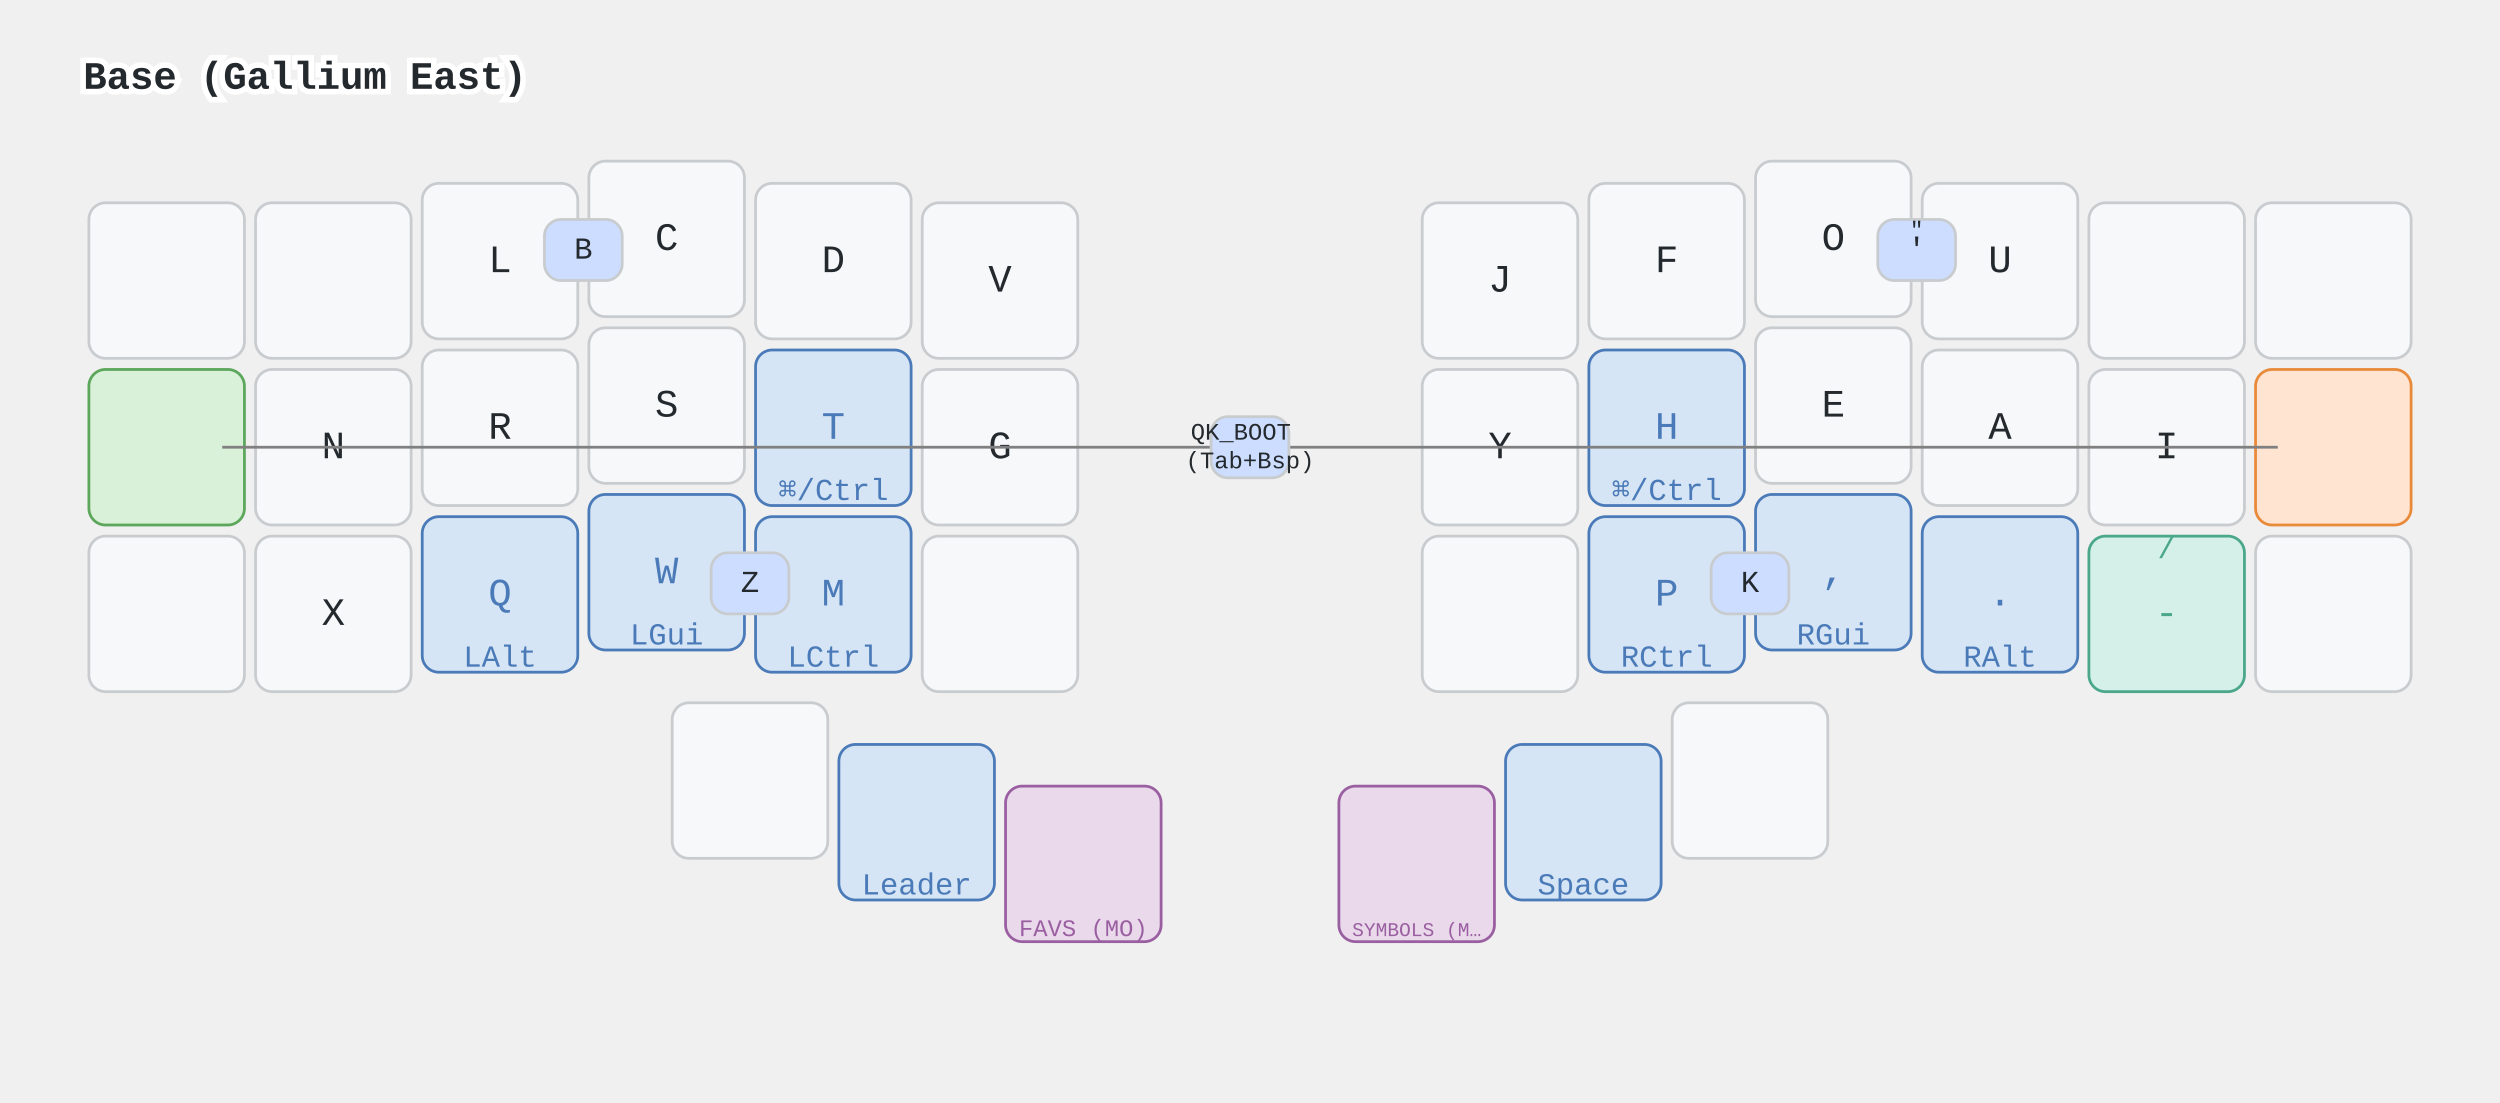
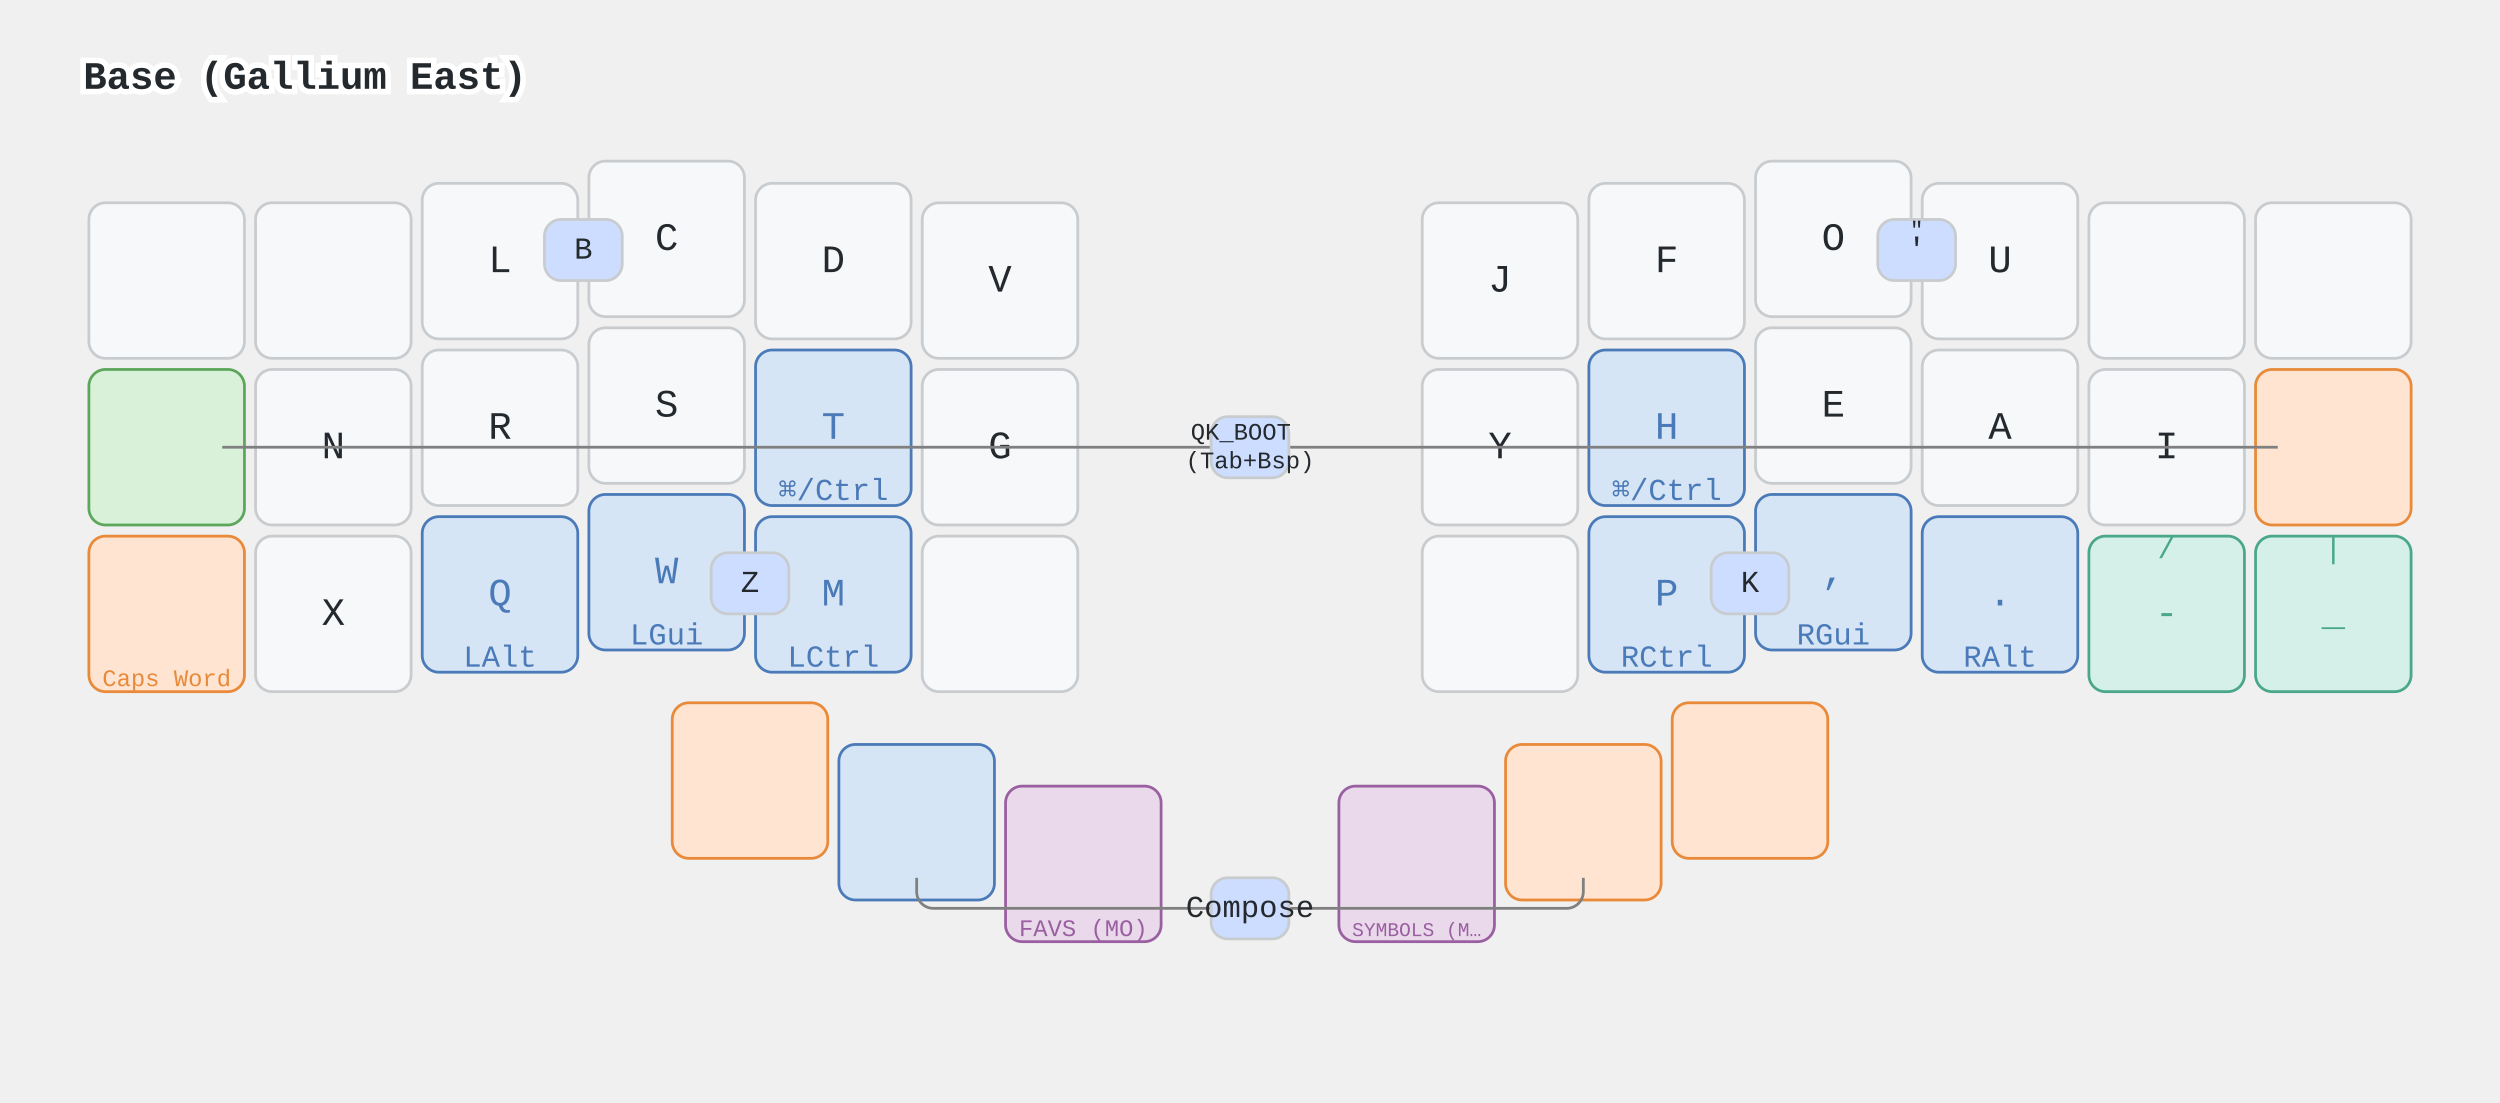
<svg xmlns="http://www.w3.org/2000/svg" xmlns:xlink="http://www.w3.org/1999/xlink" width="900" height="397" viewBox="0 0 900 397" class="keymap">
  <defs>/* start glyphs */
<svg id="mdi:apple-keyboard-shift">
      <svg id="mdi-apple-keyboard-shift" viewBox="0 0 24 24">
        <path d="M15,18V12H17.17L12,6.83L6.83,12H9V18H15M12,4L22,14H17V20H7V14H2L12,4Z" />
      </svg>
    </svg>
    <svg id="mdi:backspace-outline">
      <svg id="mdi-backspace-outline" viewBox="0 0 24 24">
        <path d="M19,15.59L17.59,17L14,13.41L10.41,17L9,15.59L12.59,12L9,8.41L10.41,7L14,10.59L17.59,7L19,8.41L15.41,12L19,15.59M22,3A2,2 0 0,1 24,5V19A2,2 0 0,1 22,21H7C6.31,21 5.77,20.64 5.41,20.11L0,12L5.41,3.88C5.77,3.35 6.31,3 7,3H22M22,5H7L2.28,12L7,19H22V5Z" />
+       </svg>
+     </svg>
+     <svg id="mdi:format-letter-case-upper">
+       <svg id="mdi-format-letter-case-upper" viewBox="0 0 24 24">
+         <path d="M20.06,18C20,17.83 19.91,17.54 19.86,17.11C19.19,17.81 18.38,18.16 17.45,18.16C16.62,18.16 15.93,17.92 15.4,17.45C14.87,17 14.6,16.39 14.6,15.66C14.6,14.78 14.93,14.1 15.6,13.61C16.27,13.12 17.21,12.88 18.43,12.88H19.83V12.24C19.83,11.75 19.68,11.36 19.38,11.07C19.08,10.78 18.63,10.64 18.05,10.64C17.53,10.64 17.1,10.76 16.75,11C16.4,11.25 16.23,11.54 16.23,11.89H14.77C14.77,11.46 14.92,11.05 15.22,10.65C15.5,10.25 15.93,9.94 16.44,9.71C16.95,9.5 17.5,9.36 18.13,9.36C19.11,9.36 19.87,9.6 20.42,10.09C20.97,10.58 21.26,11.25 21.28,12.11V16C21.28,16.8 21.38,17.42 21.58,17.88V18H20.06M17.66,16.88C18.11,16.88 18.54,16.77 18.95,16.56C19.35,16.35 19.65,16.07 19.83,15.73V14.16H18.7C16.93,14.16 16.04,14.63 16.04,15.57C16.04,16 16.19,16.3 16.5,16.53C16.8,16.76 17.18,16.88 17.66,16.88M5.46,13.71H9.53L7.5,8.29L5.46,13.71M6.64,6H8.36L13.07,18H11.14L10.17,15.43H4.82L3.86,18H1.93L6.64,6M2,20H13V22H2V20Z" />
+       </svg>
+     </svg>
+     <svg id="mdi:keyboard-esc">
+       <svg id="mdi-keyboard-esc" viewBox="0 0 24 24">
+         <path d="M1 7H7V9H3V11H7V13H3V15H7V17H1V7M11 7H15V9H11V11H13C14.11 11 15 11.9 15 13V15C15 16.11 14.11 17 13 17H9V15H13V13H11C9.9 13 9 12.11 9 11V9C9 7.9 9.9 7 11 7M19 7H21C22.11 7 23 7.9 23 9V10H21V9H19V15H21V14H23V15C23 16.11 22.11 17 21 17H19C17.9 17 17 16.11 17 15V9C17 7.9 17.9 7 19 7Z" />
+       </svg>
+     </svg>
+     <svg id="mdi:keyboard-return">
+       <svg id="mdi-keyboard-return" viewBox="0 0 24 24">
+         <path d="M19,7V11H5.83L9.41,7.41L8,6L2,12L8,18L9.41,16.58L5.83,13H21V7H19Z" />
+       </svg>
+     </svg>
+     <svg id="mdi:keyboard-space">
+       <svg id="mdi-keyboard-space" viewBox="0 0 24 24">
+         <path d="M3 15H5V19H19V15H21V19C21 20.1 20.1 21 19 21H5C3.9 21 3 20.1 3 19V15Z" />
      </svg>
    </svg>
    <svg id="mdi:keyboard-tab">
      <svg id="mdi-keyboard-tab" viewBox="0 0 24 24">
        <path d="M20,18H22V6H20M11.59,7.41L15.17,11H1V13H15.17L11.59,16.58L13,18L19,12L13,6L11.59,7.41Z" />
      </svg>
    </svg>
    <svg id="mdi:layers-outline">
      <svg id="mdi-layers-outline" viewBox="0 0 24 24">
        <path d="M12,18.54L19.37,12.8L21,14.07L12,21.07L3,14.07L4.62,12.81L12,18.54M12,16L3,9L12,2L21,9L12,16M12,4.53L6.26,9L12,13.47L17.74,9L12,4.53Z" />
      </svg>
    </svg>
  </defs>/* end glyphs */
<style>/* inherit to force styles through use tags */
svg path {
    fill: inherit;
}

/* font and background color specifications */
svg.keymap {
    font-family: SFMono-Regular,Consolas,Liberation Mono,Menlo,monospace;
    font-size: 14px;
    font-kerning: normal;
    text-rendering: optimizeLegibility;
    fill: #24292e;
}

/* default key styling */
rect.key {
    fill: #f6f8fa;
}

rect.key, rect.combo {
    stroke: #c9cccf;
    stroke-width: 1;
}

/* default key side styling, only used is draw_key_sides is set */
rect.side {
    filter: brightness(90%);
}

/* color accent for combo boxes */
rect.combo, rect.combo-separate {
    fill: #cdf;
}

/* color accent for held keys */
rect.held, rect.combo.held {
    fill: #fdd;
}

/* color accent for ghost (optional) keys */
rect.ghost, rect.combo.ghost {
    stroke-dasharray: 4, 4;
    stroke-width: 2;
}

text {
    text-anchor: middle;
    dominant-baseline: middle;
}

/* styling for layer labels */
text.label {
    font-weight: bold;
    text-anchor: start;
    stroke: white;
    stroke-width: 4;
    paint-order: stroke;
}

/* styling for optional footer */
text.footer {
    text-anchor: end;
    dominant-baseline: auto;
    stroke: white;
    stroke-width: 4;
    paint-order: stroke;
}

/* styling for combo tap, and key non-tap label text */
text.combo, text.hold, text.shifted, text.left, text.right, text.tl, text.tr, text.bl, text.br {
    font-size: 11px;
}

text.hold, text.bl, text.br {
    text-anchor: middle;
    dominant-baseline: auto;
}

text.shifted, text.tl, text.tr {
    text-anchor: middle;
    dominant-baseline: hanging;
}

text.left, text.tl, text.bl {
    text-anchor: start;
}

text.right, text.tr, text.br {
    text-anchor: end;
}

text.layer-activator {
    text-decoration: underline;
}

/* styling for hold/shifted label text in combo box */
text.combo.hold, text.combo.shifted, text.combo.left, text.combo.right {
    font-size: 8px;
}

/* lighter symbol for transparent keys */
text.trans {
    fill: #7b7e81;
}

/* styling for combo dendrons */
path.combo {
    stroke-width: 1;
    stroke: gray;
    fill: none;
}

/* Start Tabler Icons Cleanup */
/* cannot use height/width with glyphs */
.icon-tabler &gt; path {
    fill: inherit;
    stroke: inherit;
    stroke-width: 2;
}
/* hide tabler's default box */
.icon-tabler &gt; path[stroke="none"][fill="none"] {
    visibility: hidden;
}
/* End Tabler Icons Cleanup */

.key.modifier rect { fill: #d6e5f5; stroke: #4a7ab8; }
.key.modifier :not(rect) { fill: #4a7ab8; }
.key.nav rect { fill: #d9f0d9; stroke: #5ca75c; }
.key.nav :not(rect) { fill: #5ca75c; }
.key.editing rect { fill: #ffe4d1; stroke: #e88a3a; }
.key.editing :not(rect) { fill: #e88a3a; }
.key.layer rect { fill: #ead9eb; stroke: #9a5fa1; }
.key.layer :not(rect) { fill: #9a5fa1; }
.key.system rect { fill: #fff4d1; stroke: #e8b52a; }
.key.system :not(rect) { fill: #e8b52a; }
.key.symbol rect { fill: #d4f0e8; stroke: #4aa78a; }
.key.symbol :not(rect) { fill: #4aa78a; }
.key.accent rect { fill: #ffe0d6; stroke: #e86d4a; }
.key.accent :not(rect) { fill: #e86d4a; }
</style>
  <g transform="translate(30, 0)" class="layer-Base (Gallium East)">
    <text x="0" y="28" class="label" id="Base-Gallium-East">Base (Gallium East)</text>
    <g transform="translate(0, 56)">
      <g transform="translate(30, 45)" class="key keypos-0">
        <rect rx="6" ry="6" x="-28" y="-28" width="56" height="56" class="key" />
      </g>
      <g transform="translate(90, 45)" class="key keypos-1">
        <rect rx="6" ry="6" x="-28" y="-28" width="56" height="56" class="key" />
      </g>
      <g transform="translate(150, 38)" class="key keypos-2">
        <rect rx="6" ry="6" x="-28" y="-28" width="56" height="56" class="key" />
        <text x="0" y="0" class="key tap">L</text>
      </g>
      <g transform="translate(210, 30)" class="key keypos-3">
        <rect rx="6" ry="6" x="-28" y="-28" width="56" height="56" class="key" />
        <text x="0" y="0" class="key tap">C</text>
      </g>
      <g transform="translate(270, 38)" class="key keypos-4">
        <rect rx="6" ry="6" x="-28" y="-28" width="56" height="56" class="key" />
        <text x="0" y="0" class="key tap">D</text>
      </g>
      <g transform="translate(330, 45)" class="key keypos-5">
        <rect rx="6" ry="6" x="-28" y="-28" width="56" height="56" class="key" />
        <text x="0" y="0" class="key tap">V</text>
      </g>
      <g transform="translate(510, 45)" class="key keypos-6">
        <rect rx="6" ry="6" x="-28" y="-28" width="56" height="56" class="key" />
        <text x="0" y="0" class="key tap">J</text>
      </g>
      <g transform="translate(570, 38)" class="key keypos-7">
        <rect rx="6" ry="6" x="-28" y="-28" width="56" height="56" class="key" />
        <text x="0" y="0" class="key tap">F</text>
      </g>
      <g transform="translate(630, 30)" class="key keypos-8">
        <rect rx="6" ry="6" x="-28" y="-28" width="56" height="56" class="key" />
        <text x="0" y="0" class="key tap">O</text>
      </g>
      <g transform="translate(690, 38)" class="key keypos-9">
        <rect rx="6" ry="6" x="-28" y="-28" width="56" height="56" class="key" />
        <text x="0" y="0" class="key tap">U</text>
      </g>
      <g transform="translate(750, 45)" class="key keypos-10">
        <rect rx="6" ry="6" x="-28" y="-28" width="56" height="56" class="key" />
      </g>
      <g transform="translate(810, 45)" class="key keypos-11">
        <rect rx="6" ry="6" x="-28" y="-28" width="56" height="56" class="key" />
      </g>
      <g transform="translate(30, 105)" class="key nav keypos-12">
        <rect rx="6" ry="6" x="-28" y="-28" width="56" height="56" class="key nav" />
        <use href="#mdi:keyboard-tab" xlink:href="#mdi:keyboard-tab" x="-7" y="-7" height="14" width="14.0" class="key nav tap glyph mdi:keyboard-tab" />
      </g>
      <g transform="translate(90, 105)" class="key keypos-13">
        <rect rx="6" ry="6" x="-28" y="-28" width="56" height="56" class="key" />
        <text x="0" y="0" class="key tap">N</text>
      </g>
      <g transform="translate(150, 98)" class="key keypos-14">
        <rect rx="6" ry="6" x="-28" y="-28" width="56" height="56" class="key" />
        <text x="0" y="0" class="key tap">R</text>
      </g>
      <g transform="translate(210, 90)" class="key keypos-15">
        <rect rx="6" ry="6" x="-28" y="-28" width="56" height="56" class="key" />
        <text x="0" y="0" class="key tap">S</text>
      </g>
      <g transform="translate(270, 98)" class="key modifier keypos-16">
        <rect rx="6" ry="6" x="-28" y="-28" width="56" height="56" class="key modifier" />
        <text x="0" y="0" class="key modifier tap">T</text>
        <text x="0" y="26" class="key modifier hold">⌘/Ctrl</text>
      </g>
      <g transform="translate(330, 105)" class="key keypos-17">
        <rect rx="6" ry="6" x="-28" y="-28" width="56" height="56" class="key" />
        <text x="0" y="0" class="key tap">G</text>
      </g>
      <g transform="translate(510, 105)" class="key keypos-18">
        <rect rx="6" ry="6" x="-28" y="-28" width="56" height="56" class="key" />
        <text x="0" y="0" class="key tap">Y</text>
      </g>
      <g transform="translate(570, 98)" class="key modifier keypos-19">
        <rect rx="6" ry="6" x="-28" y="-28" width="56" height="56" class="key modifier" />
        <text x="0" y="0" class="key modifier tap">H</text>
        <text x="0" y="26" class="key modifier hold">⌘/Ctrl</text>
      </g>
      <g transform="translate(630, 90)" class="key keypos-20">
        <rect rx="6" ry="6" x="-28" y="-28" width="56" height="56" class="key" />
        <text x="0" y="0" class="key tap">E</text>
      </g>
      <g transform="translate(690, 98)" class="key keypos-21">
        <rect rx="6" ry="6" x="-28" y="-28" width="56" height="56" class="key" />
        <text x="0" y="0" class="key tap">A</text>
      </g>
      <g transform="translate(750, 105)" class="key keypos-22">
        <rect rx="6" ry="6" x="-28" y="-28" width="56" height="56" class="key" />
        <text x="0" y="0" class="key tap">I</text>
      </g>
      <g transform="translate(810, 105)" class="key editing keypos-23">
        <rect rx="6" ry="6" x="-28" y="-28" width="56" height="56" class="key editing" />
        <use href="#mdi:backspace-outline" xlink:href="#mdi:backspace-outline" x="-7" y="-7" height="14" width="14.0" class="key editing tap glyph mdi:backspace-outline" />
      </g>
-       <g transform="translate(30, 165)" class="key keypos-24">
-         <rect rx="6" ry="6" x="-28" y="-28" width="56" height="56" class="key" />
+       <g transform="translate(30, 165)" class="key editing keypos-24">
+         <rect rx="6" ry="6" x="-28" y="-28" width="56" height="56" class="key editing" />
+         <use href="#mdi:format-letter-case-upper" xlink:href="#mdi:format-letter-case-upper" x="-7" y="-7" height="14" width="14.0" class="key editing tap glyph mdi:format-letter-case-upper" />
+         <text x="0" y="26" class="key editing hold">
+           <tspan style="font-size: 78%">Caps Word</tspan>
+         </text>
      </g>
      <g transform="translate(90, 165)" class="key keypos-25">
        <rect rx="6" ry="6" x="-28" y="-28" width="56" height="56" class="key" />
        <text x="0" y="0" class="key tap">X</text>
      </g>
      <g transform="translate(150, 158)" class="key modifier keypos-26">
        <rect rx="6" ry="6" x="-28" y="-28" width="56" height="56" class="key modifier" />
        <text x="0" y="0" class="key modifier tap">Q</text>
        <text x="0" y="26" class="key modifier hold">LAlt</text>
      </g>
      <g transform="translate(210, 150)" class="key modifier keypos-27">
        <rect rx="6" ry="6" x="-28" y="-28" width="56" height="56" class="key modifier" />
        <text x="0" y="0" class="key modifier tap">W</text>
        <text x="0" y="26" class="key modifier hold">LGui</text>
      </g>
      <g transform="translate(270, 158)" class="key modifier keypos-28">
        <rect rx="6" ry="6" x="-28" y="-28" width="56" height="56" class="key modifier" />
        <text x="0" y="0" class="key modifier tap">M</text>
        <text x="0" y="26" class="key modifier hold">LCtrl</text>
      </g>
      <g transform="translate(330, 165)" class="key keypos-29">
        <rect rx="6" ry="6" x="-28" y="-28" width="56" height="56" class="key" />
      </g>
      <g transform="translate(510, 165)" class="key keypos-30">
        <rect rx="6" ry="6" x="-28" y="-28" width="56" height="56" class="key" />
      </g>
      <g transform="translate(570, 158)" class="key modifier keypos-31">
        <rect rx="6" ry="6" x="-28" y="-28" width="56" height="56" class="key modifier" />
        <text x="0" y="0" class="key modifier tap">P</text>
        <text x="0" y="26" class="key modifier hold">RCtrl</text>
      </g>
      <g transform="translate(630, 150)" class="key modifier keypos-32">
        <rect rx="6" ry="6" x="-28" y="-28" width="56" height="56" class="key modifier" />
        <text x="0" y="0" class="key modifier tap">,</text>
        <text x="0" y="26" class="key modifier hold">RGui</text>
      </g>
      <g transform="translate(690, 158)" class="key modifier keypos-33">
        <rect rx="6" ry="6" x="-28" y="-28" width="56" height="56" class="key modifier" />
        <text x="0" y="0" class="key modifier tap">.</text>
        <text x="0" y="26" class="key modifier hold">RAlt</text>
      </g>
      <g transform="translate(750, 165)" class="key symbol keypos-34">
        <rect rx="6" ry="6" x="-28" y="-28" width="56" height="56" class="key symbol" />
        <text x="0" y="0" class="key symbol tap">-</text>
        <text x="0" y="-26" class="key symbol shifted">/</text>
      </g>
-       <g transform="translate(810, 165)" class="key keypos-35">
-         <rect rx="6" ry="6" x="-28" y="-28" width="56" height="56" class="key" />
-       </g>
-       <g transform="translate(240, 225)" class="key keypos-36">
-         <rect rx="6" ry="6" x="-28" y="-28" width="56" height="56" class="key" />
+       <g transform="translate(810, 165)" class="key symbol keypos-35">
+         <rect rx="6" ry="6" x="-28" y="-28" width="56" height="56" class="key symbol" />
+         <text x="0" y="0" class="key symbol tap">_</text>
+         <text x="0" y="-26" class="key symbol shifted">|</text>
+       </g>
+       <g transform="translate(240, 225)" class="key editing keypos-36">
+         <rect rx="6" ry="6" x="-28" y="-28" width="56" height="56" class="key editing" />
+         <use href="#mdi:keyboard-esc" xlink:href="#mdi:keyboard-esc" x="-7" y="-7" height="14" width="14.0" class="key editing tap glyph mdi:keyboard-esc" />
      </g>
      <g transform="translate(300, 240)" class="key modifier keypos-37">
        <rect rx="6" ry="6" x="-28" y="-28" width="56" height="56" class="key modifier" />
        <use href="#mdi:apple-keyboard-shift" xlink:href="#mdi:apple-keyboard-shift" x="-7" y="-7" height="14" width="14.0" class="key modifier tap glyph mdi:apple-keyboard-shift" />
-         <text x="0" y="26" class="key modifier hold">Leader</text>
      </g>
      <g transform="translate(360, 255)" class="key layer keypos-38">
        <rect rx="6" ry="6" x="-28" y="-28" width="56" height="56" class="key layer" />
        <use href="#mdi:layers-outline" xlink:href="#mdi:layers-outline" x="-7" y="-7" height="14" width="14.0" class="key layer tap glyph mdi:layers-outline" />
        <text x="0" y="26" class="key layer hold">
          <tspan style="font-size: 78%">FAVS (MO)</tspan>
        </text>
      </g>
      <g transform="translate(480, 255)" class="key layer keypos-39">
        <rect rx="6" ry="6" x="-28" y="-28" width="56" height="56" class="key layer" />
        <use href="#mdi:layers-outline" xlink:href="#mdi:layers-outline" x="-7" y="-7" height="14" width="14.0" class="key layer tap glyph mdi:layers-outline" />
        <text x="0" y="26" class="key layer hold">
          <tspan style="font-size: 64%">SYMBOLS (M…</tspan>
        </text>
      </g>
-       <g transform="translate(540, 240)" class="key modifier keypos-40">
-         <rect rx="6" ry="6" x="-28" y="-28" width="56" height="56" class="key modifier" />
-         <use href="#mdi:apple-keyboard-shift" xlink:href="#mdi:apple-keyboard-shift" x="-7" y="-7" height="14" width="14.0" class="key modifier tap glyph mdi:apple-keyboard-shift" />
-         <text x="0" y="26" class="key modifier hold">Space</text>
-       </g>
-       <g transform="translate(600, 225)" class="key keypos-41">
-         <rect rx="6" ry="6" x="-28" y="-28" width="56" height="56" class="key" />
+       <g transform="translate(540, 240)" class="key editing keypos-40">
+         <rect rx="6" ry="6" x="-28" y="-28" width="56" height="56" class="key editing" />
+         <use href="#mdi:keyboard-space" xlink:href="#mdi:keyboard-space" x="-7" y="-7" height="14" width="14.0" class="key editing tap glyph mdi:keyboard-space" />
+       </g>
+       <g transform="translate(600, 225)" class="key editing keypos-41">
+         <rect rx="6" ry="6" x="-28" y="-28" width="56" height="56" class="key editing" />
+         <use href="#mdi:keyboard-return" xlink:href="#mdi:keyboard-return" x="-7" y="-7" height="14" width="14.0" class="key editing tap glyph mdi:keyboard-return" />
      </g>
      <g class="combo combopos-0">
        <rect rx="6" ry="6" x="166" y="23" width="28" height="22" class="combo" />
        <text x="180" y="34" class="combo tap">B</text>
      </g>
      <g class="combo symbol combopos-1">
        <rect rx="6" ry="6" x="646" y="23" width="28" height="22" class="combo symbol" />
        <text x="660" y="34" class="combo symbol tap">'</text>
        <text x="660" y="25" class="combo symbol shifted">"</text>
      </g>
      <g class="combo combopos-2">
        <rect rx="6" ry="6" x="226" y="143" width="28" height="22" class="combo" />
        <text x="240" y="154" class="combo tap">Z</text>
      </g>
      <g class="combo combopos-3">
        <rect rx="6" ry="6" x="586" y="143" width="28" height="22" class="combo" />
        <text x="600" y="154" class="combo tap">K</text>
      </g>
      <g class="combo combopos-4">
        <path d="M420,105 l-370,0" class="combo" />
        <path d="M420,105 l370,0" class="combo" />
        <rect rx="6" ry="6" x="406" y="94" width="28" height="22" class="combo" />
        <text x="420" y="105" class="combo tap">
          <tspan x="420" dy="-0.6em" style="font-size: 78%">QK_BOOT</tspan>
          <tspan x="420" dy="1.2em" style="font-size: 78%">(Tab+Bsp)</tspan>
        </text>
      </g>
+       <g class="combo combopos-5">
+         <path d="M420,271 h-114 a6.0,6.0 0 0 1 -6.0,-6.0 v-5" class="combo" />
+         <path d="M420,271 h114 a6.0,6.0 0 0 0 6.0,-6.0 v-5" class="combo" />
+         <rect rx="6" ry="6" x="406" y="260" width="28" height="22" class="combo" />
+         <text x="420" y="271" class="combo tap">Compose</text>
+       </g>
    </g>
  </g>
</svg>
